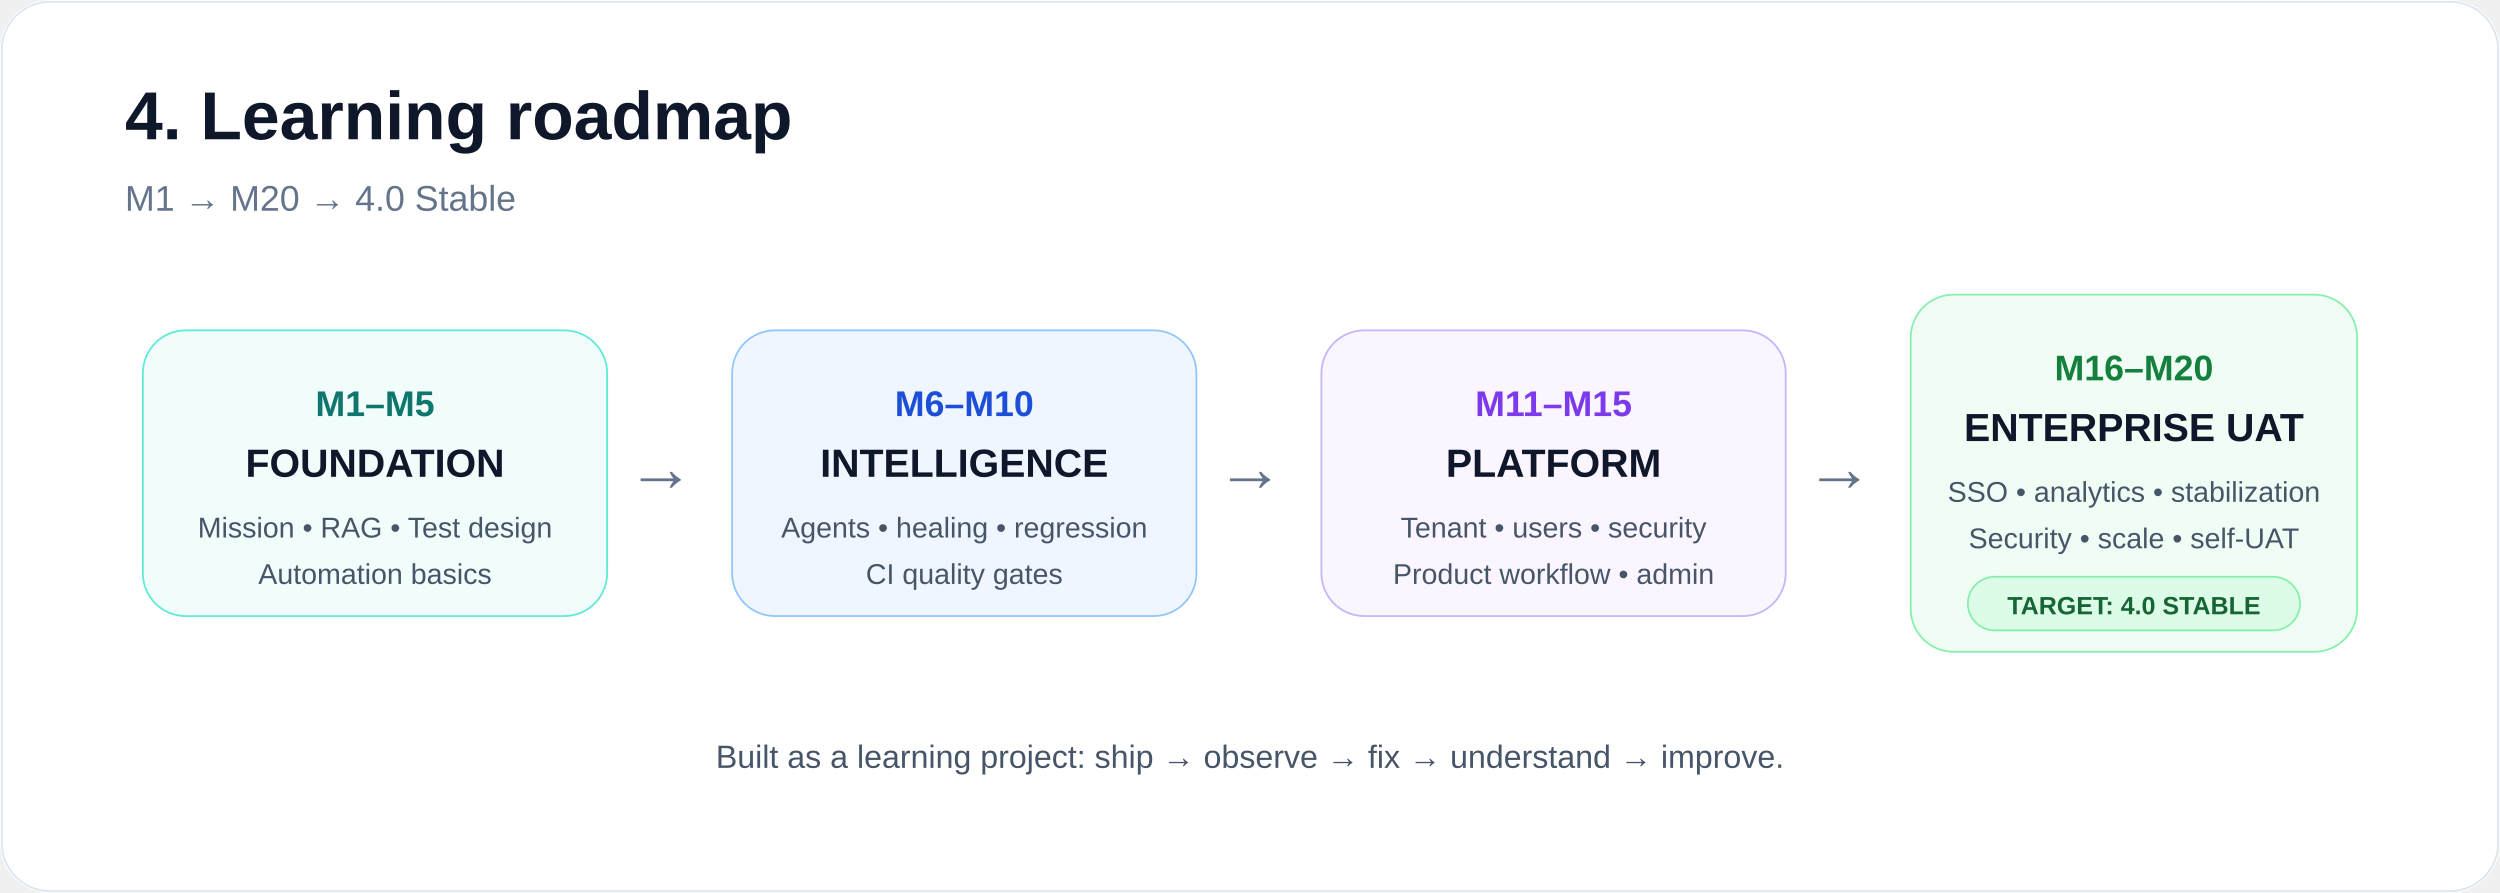
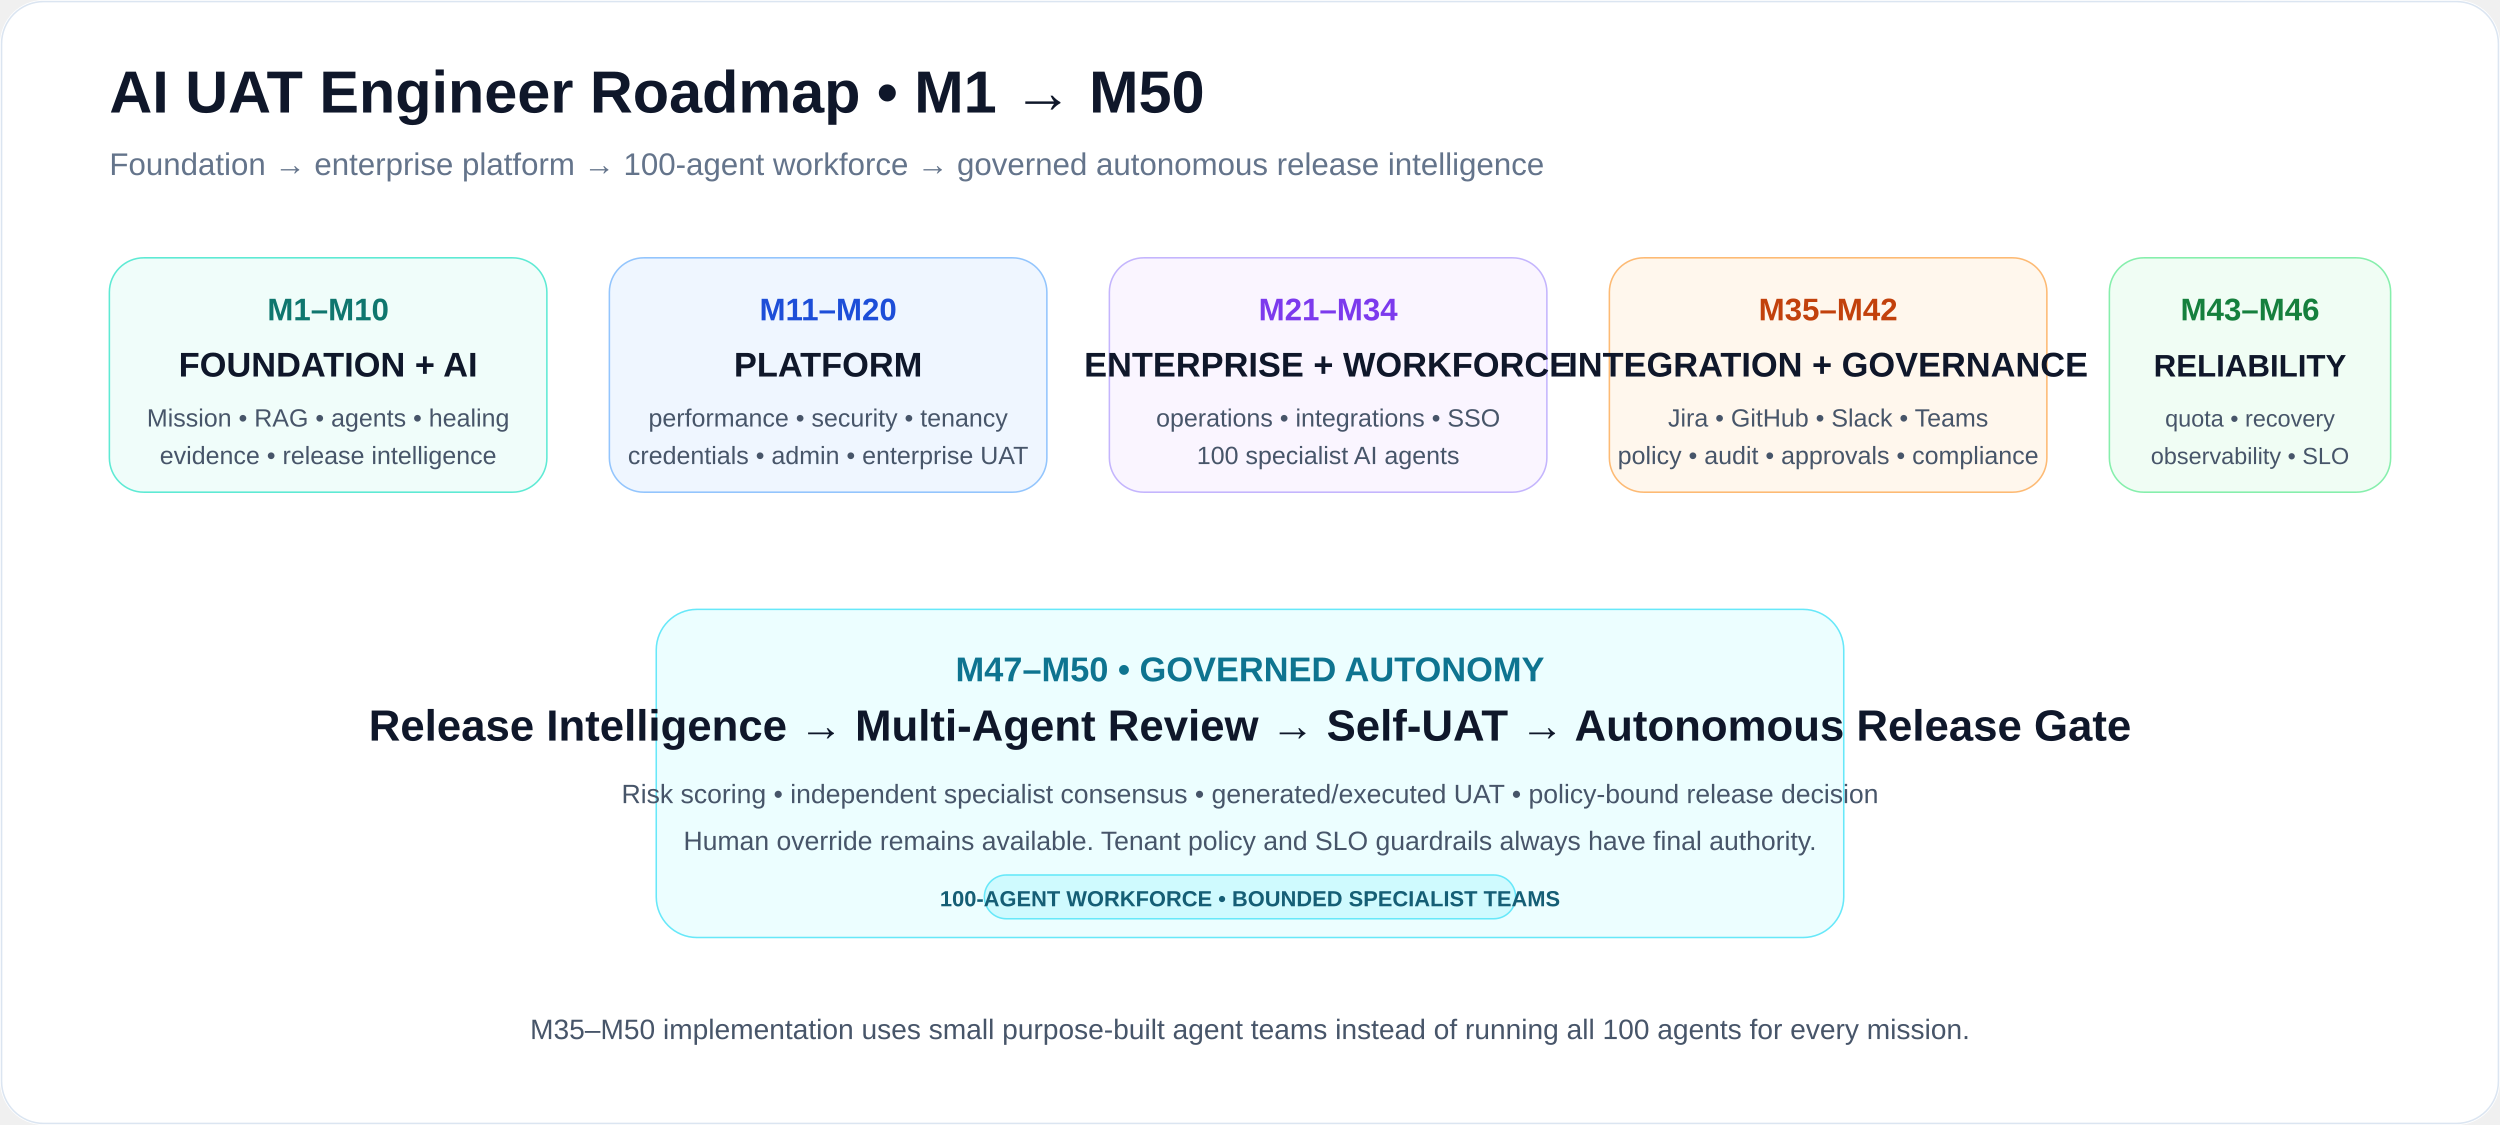
- <svg xmlns="http://www.w3.org/2000/svg" width="1400" height="500" viewBox="0 0 1400 500">
-   <rect width="1400" height="500" rx="28" fill="#ffffff" />
-   <rect x="1" y="1" width="1398" height="498" rx="27" fill="none" stroke="#dbe5f1" />
-   <text x="70" y="78" fill="#0f172a" font-family="Arial,sans-serif" font-size="38" font-weight="700">4. Learning roadmap</text>
-   <text x="70" y="118" fill="#64748b" font-family="Arial,sans-serif" font-size="20">M1 → M20 → 4.0 Stable</text>
+ <svg xmlns="http://www.w3.org/2000/svg" width="1600" height="720" viewBox="0 0 1600 720">
+   <rect width="1600" height="720" rx="28" fill="#ffffff" />
+   <rect x="1" y="1" width="1598" height="718" rx="27" fill="none" stroke="#dbe5f1" />
+   <text x="70" y="72" fill="#0f172a" font-family="Arial,sans-serif" font-size="38" font-weight="700">AI UAT Engineer Roadmap • M1 → M50</text>
+   <text x="70" y="112" fill="#64748b" font-family="Arial,sans-serif" font-size="20">Foundation → enterprise platform → 100-agent workforce → governed autonomous release intelligence</text>
  <g font-family="Arial,sans-serif" text-anchor="middle">
-     <g transform="translate(80 185)">
-       <rect width="260" height="160" rx="24" fill="#f0fdfa" stroke="#5eead4" />
-       <text x="130" y="48" fill="#0f766e" font-size="20" font-weight="700">M1–M5</text>
-       <text x="130" y="82" fill="#0f172a" font-size="22" font-weight="700">FOUNDATION</text>
-       <text x="130" y="116" fill="#475569" font-size="16">Mission • RAG • Test design</text>
-       <text x="130" y="142" fill="#475569" font-size="16">Automation basics</text>
+     <g transform="translate(70 165)">
+       <rect width="280" height="150" rx="22" fill="#f0fdfa" stroke="#5eead4" />
+       <text x="140" y="40" fill="#0f766e" font-size="20" font-weight="700">M1–M10</text>
+       <text x="140" y="76" fill="#0f172a" font-size="22" font-weight="700">FOUNDATION + AI</text>
+       <text x="140" y="108" fill="#475569" font-size="16">Mission • RAG • agents • healing</text>
+       <text x="140" y="132" fill="#475569" font-size="16">evidence • release intelligence</text>
    </g>
-     <text x="370" y="275" fill="#64748b" font-size="38">→</text>
-     <g transform="translate(410 185)">
-       <rect width="260" height="160" rx="24" fill="#eff6ff" stroke="#93c5fd" />
-       <text x="130" y="48" fill="#1d4ed8" font-size="20" font-weight="700">M6–M10</text>
-       <text x="130" y="82" fill="#0f172a" font-size="22" font-weight="700">INTELLIGENCE</text>
-       <text x="130" y="116" fill="#475569" font-size="16">Agents • healing • regression</text>
-       <text x="130" y="142" fill="#475569" font-size="16">CI quality gates</text>
+     <g transform="translate(390 165)">
+       <rect width="280" height="150" rx="22" fill="#eff6ff" stroke="#93c5fd" />
+       <text x="140" y="40" fill="#1d4ed8" font-size="20" font-weight="700">M11–M20</text>
+       <text x="140" y="76" fill="#0f172a" font-size="22" font-weight="700">PLATFORM</text>
+       <text x="140" y="108" fill="#475569" font-size="16">performance • security • tenancy</text>
+       <text x="140" y="132" fill="#475569" font-size="16">credentials • admin • enterprise UAT</text>
    </g>
-     <text x="700" y="275" fill="#64748b" font-size="38">→</text>
-     <g transform="translate(740 185)">
-       <rect width="260" height="160" rx="24" fill="#faf5ff" stroke="#c4b5fd" />
-       <text x="130" y="48" fill="#7c3aed" font-size="20" font-weight="700">M11–M15</text>
-       <text x="130" y="82" fill="#0f172a" font-size="22" font-weight="700">PLATFORM</text>
-       <text x="130" y="116" fill="#475569" font-size="16">Tenant • users • security</text>
-       <text x="130" y="142" fill="#475569" font-size="16">Product workflow • admin</text>
+     <g transform="translate(710 165)">
+       <rect width="280" height="150" rx="22" fill="#faf5ff" stroke="#c4b5fd" />
+       <text x="140" y="40" fill="#7c3aed" font-size="20" font-weight="700">M21–M34</text>
+       <text x="140" y="76" fill="#0f172a" font-size="22" font-weight="700">ENTERPRISE + WORKFORCE</text>
+       <text x="140" y="108" fill="#475569" font-size="16">operations • integrations • SSO</text>
+       <text x="140" y="132" fill="#475569" font-size="16">100 specialist AI agents</text>
    </g>
-     <text x="1030" y="275" fill="#64748b" font-size="38">→</text>
-     <g transform="translate(1070 165)">
-       <rect width="250" height="200" rx="24" fill="#f0fdf4" stroke="#86efac" />
-       <text x="125" y="48" fill="#15803d" font-size="20" font-weight="700">M16–M20</text>
-       <text x="125" y="82" fill="#0f172a" font-size="22" font-weight="700">ENTERPRISE UAT</text>
-       <text x="125" y="116" fill="#475569" font-size="16">SSO • analytics • stabilization</text>
-       <text x="125" y="142" fill="#475569" font-size="16">Security • scale • self-UAT</text>
-       <rect x="32" y="158" width="186" height="30" rx="15" fill="#dcfce7" stroke="#86efac" />
-       <text x="125" y="179" fill="#166534" font-size="14" font-weight="700">TARGET: 4.0 STABLE</text>
+     <g transform="translate(1030 165)">
+       <rect width="280" height="150" rx="22" fill="#fff7ed" stroke="#fdba74" />
+       <text x="140" y="40" fill="#c2410c" font-size="20" font-weight="700">M35–M42</text>
+       <text x="140" y="76" fill="#0f172a" font-size="22" font-weight="700">INTEGRATION + GOVERNANCE</text>
+       <text x="140" y="108" fill="#475569" font-size="16">Jira • GitHub • Slack • Teams</text>
+       <text x="140" y="132" fill="#475569" font-size="16">policy • audit • approvals • compliance</text>
+     </g>
+     <g transform="translate(1350 165)">
+       <rect width="180" height="150" rx="22" fill="#f0fdf4" stroke="#86efac" />
+       <text x="90" y="40" fill="#15803d" font-size="20" font-weight="700">M43–M46</text>
+       <text x="90" y="76" fill="#0f172a" font-size="20" font-weight="700">RELIABILITY</text>
+       <text x="90" y="108" fill="#475569" font-size="15">quota • recovery</text>
+       <text x="90" y="132" fill="#475569" font-size="15">observability • SLO</text>
+     </g>
+     <g transform="translate(420 390)">
+       <rect width="760" height="210" rx="26" fill="#ecfeff" stroke="#67e8f9" />
+       <text x="380" y="46" fill="#0e7490" font-size="22" font-weight="700">M47–M50 • GOVERNED AUTONOMY</text>
+       <text x="380" y="84" fill="#0f172a" font-size="28" font-weight="700">Release Intelligence → Multi-Agent Review → Self-UAT → Autonomous Release Gate</text>
+       <text x="380" y="124" fill="#475569" font-size="17">Risk scoring • independent specialist consensus • generated/executed UAT • policy-bound release decision</text>
+       <text x="380" y="154" fill="#475569" font-size="17">Human override remains available. Tenant policy and SLO guardrails always have final authority.</text>
+       <rect x="210" y="170" width="340" height="28" rx="14" fill="#cffafe" stroke="#67e8f9" />
+       <text x="380" y="190" fill="#155e75" font-size="14" font-weight="700">100-AGENT WORKFORCE • BOUNDED SPECIALIST TEAMS</text>
    </g>
  </g>
-   <text x="700" y="430" text-anchor="middle" fill="#475569" font-family="Arial,sans-serif" font-size="18">Built as a learning project: ship → observe → fix → understand → improve.</text>
+   <text x="800" y="665" text-anchor="middle" fill="#475569" font-family="Arial,sans-serif" font-size="18">M35–M50 implementation uses small purpose-built agent teams instead of running all 100 agents for every mission.</text>
</svg>
